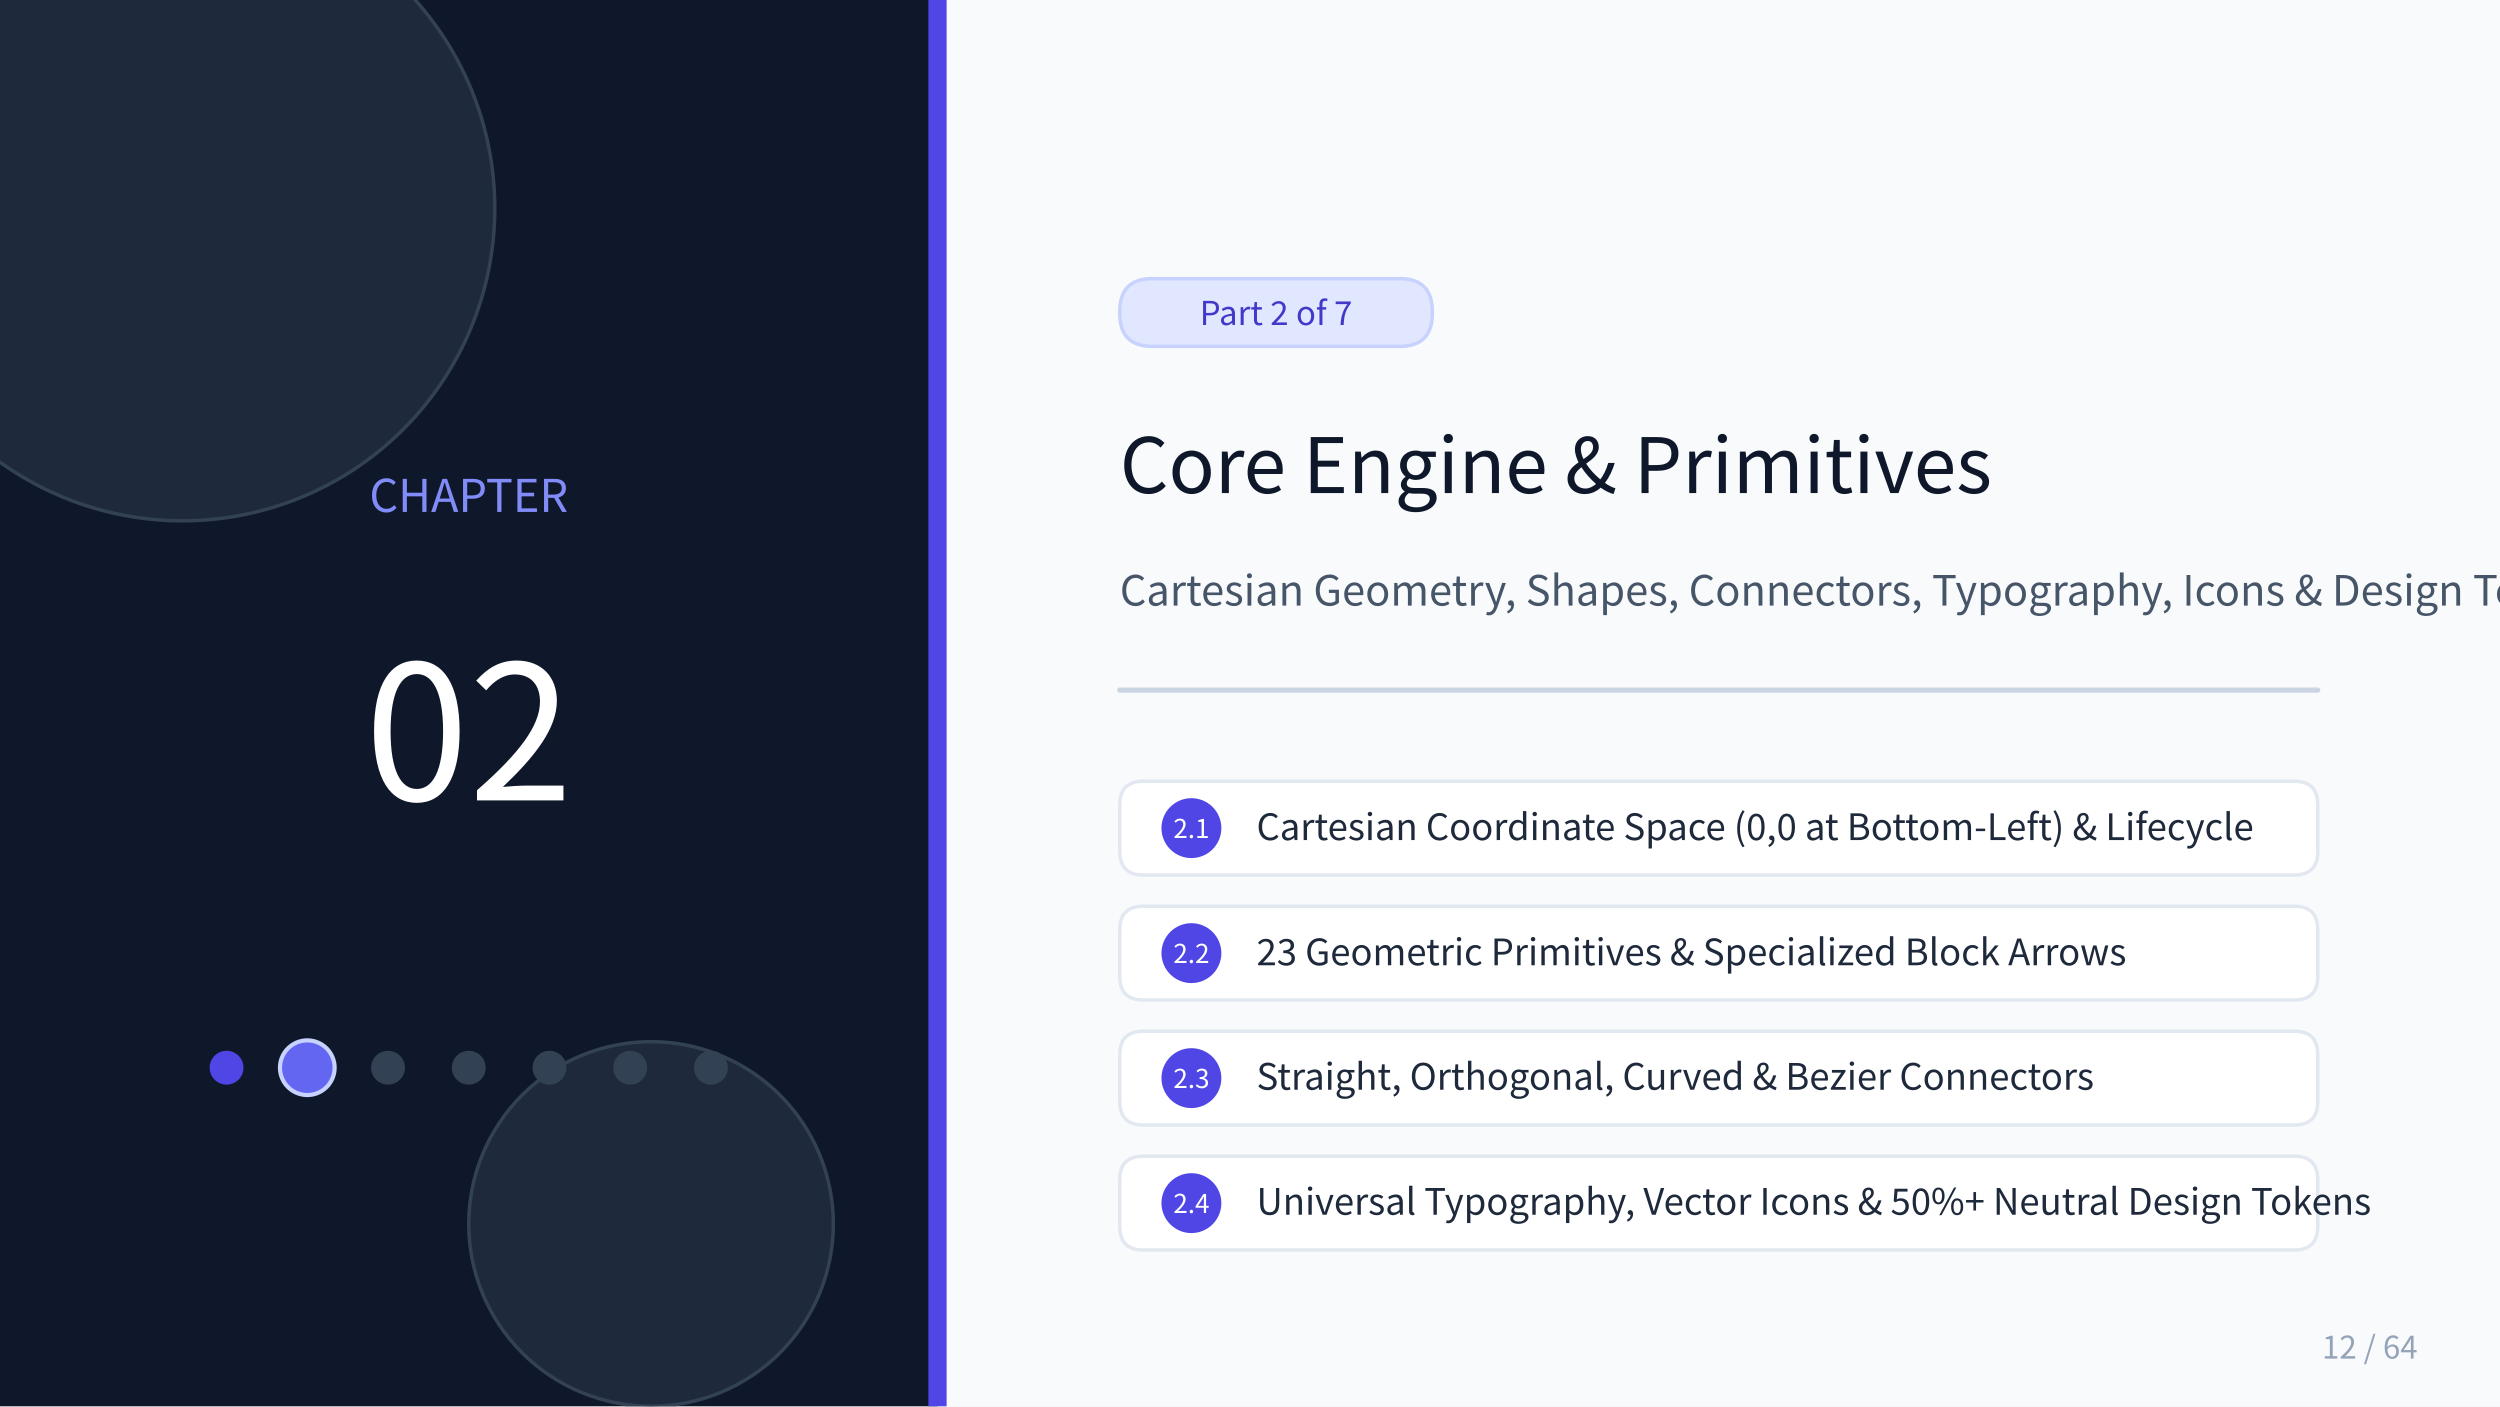
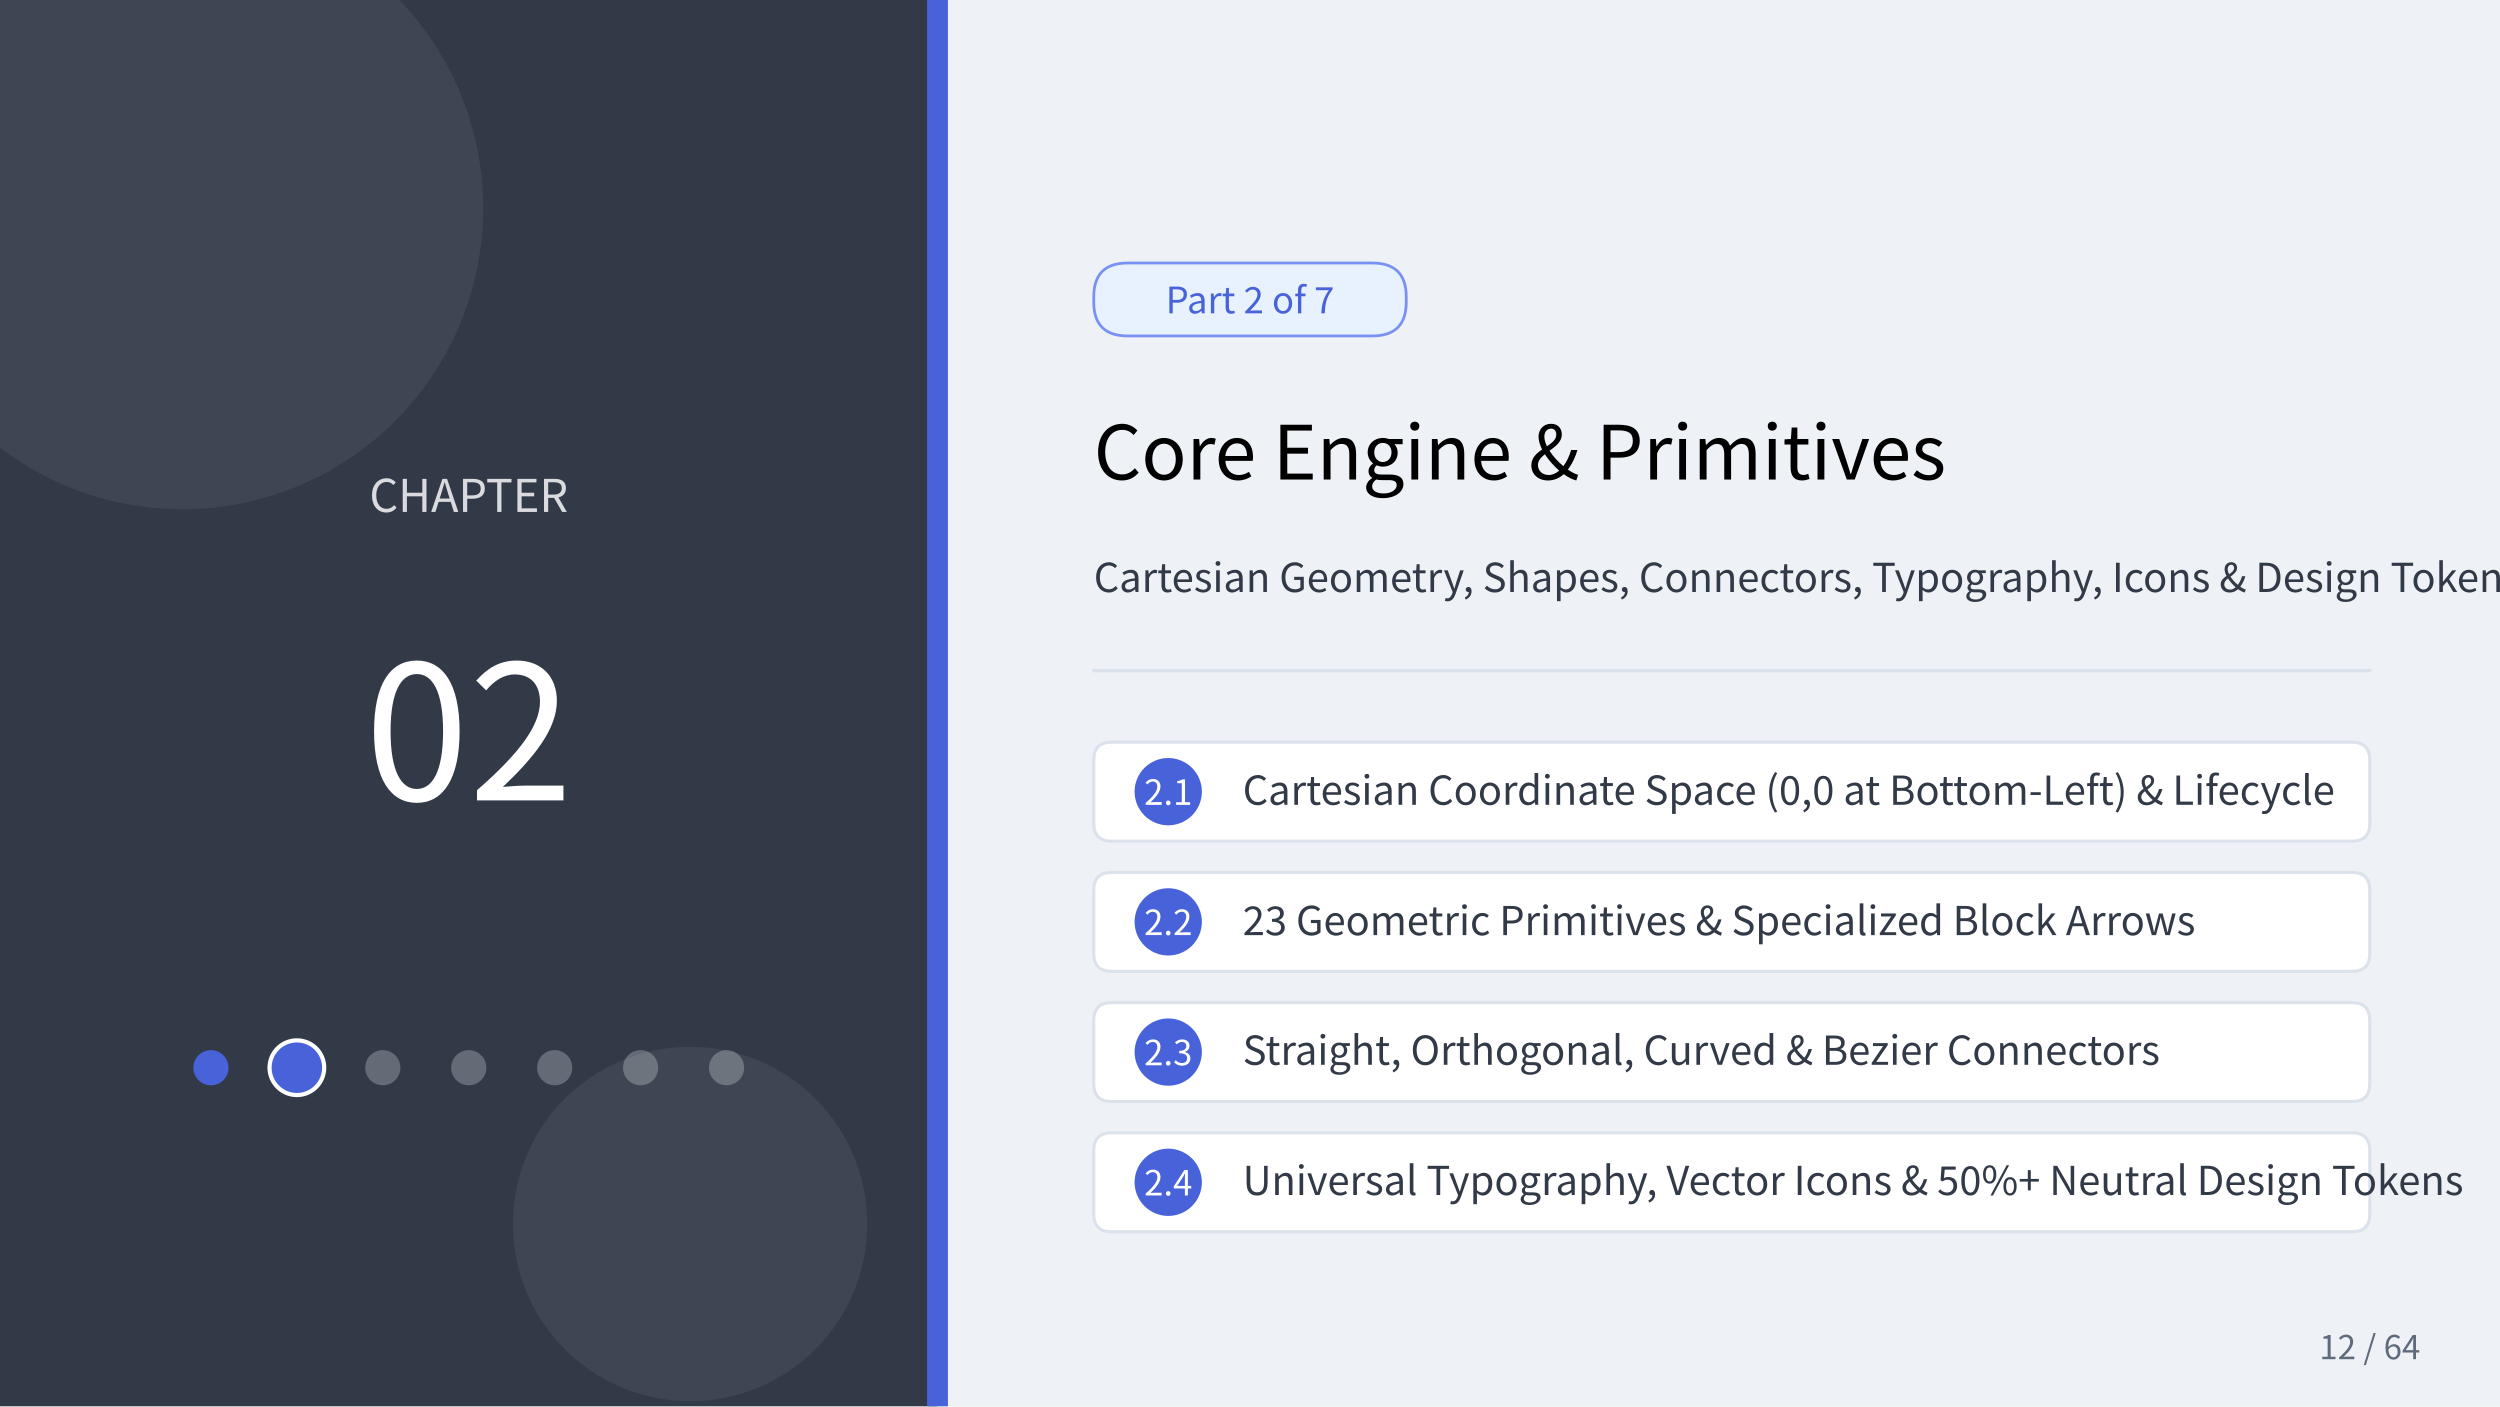
<svg xmlns="http://www.w3.org/2000/svg" width="720pt" height="405pt" viewBox="0 0 720 405" version="1.1">
  <defs>
    <style type="text/css">*{stroke-linejoin: round; stroke-linecap: butt}</style>
  </defs>
  <g id="figure_1">
    <g id="patch_1">
      <path d="M 0 405  L 720 405  L 720 0  L 0 0  z " style="fill: #ffffff" />
    </g>
    <g id="axes_1">
      <g id="patch_2">
-         <path d="M 270 405  L 270 0  L 720 0  L 720 405  z " clip-path="url(#p6494dea2b6)" style="fill: #f8fafc" />
+         <path d="M 270 405  L 270 0  L 720 0  L 720 405  z " clip-path="url(#p6494dea2b6)" style="fill: #eef2f6" />
      </g>
      <g id="patch_3">
-         <path d="M 0 405  L 0 0  L 270 0  L 270 405  z " clip-path="url(#p6494dea2b6)" style="fill: #0f172a" />
+         <path d="M 0 405  L 0 0  L 270 0  L 270 405  z " clip-path="url(#p6494dea2b6)" style="fill: #323a48" />
      </g>
      <g id="patch_4">
-         <path d="M 52.5 150  C 76.368 150 99.262 140.517 116.14 123.64  C 133.017 106.762 142.5 83.868 142.5 60  C 142.5 36.132 133.017 13.238 116.14 -3.64  C 99.262 -20.517 76.368 -30 52.5 -30  C 28.632 -30 5.738 -20.517 -11.14 -3.64  C -28.017 13.238 -37.5 36.132 -37.5 60  C -37.5 83.868 -28.017 106.762 -11.14 123.64  C 5.738 140.517 28.632 150 52.5 150  z " clip-path="url(#p6494dea2b6)" style="fill: #1e293b; stroke: #334155; stroke-linejoin: miter" />
+         <path d="M 52.5 146.25  C 75.374 146.25 97.314 137.162 113.488 120.988  C 129.662 104.814 138.75 82.874 138.75 60  C 138.75 37.126 129.662 15.186 113.488 -0.988  C 97.314 -17.162 75.374 -26.25 52.5 -26.25  C 29.626 -26.25 7.686 -17.162 -8.488 -0.988  C -24.662 15.186 -33.75 37.126 -33.75 60  C -33.75 82.874 -24.662 104.814 -8.488 120.988  C 7.686 137.162 29.626 146.25 52.5 146.25  z " clip-path="url(#p6494dea2b6)" style="fill: #ffffff; opacity: 0.06; stroke: #ffffff; stroke-width: 0.8; stroke-linejoin: miter" />
      </g>
      <g id="patch_5">
-         <path d="M 187.5 405  C 201.423 405 214.778 399.468 224.623 389.623  C 234.468 379.778 240 366.423 240 352.5  C 240 338.577 234.468 325.222 224.623 315.377  C 214.778 305.532 201.423 300 187.5 300  C 173.577 300 160.222 305.532 150.377 315.377  C 140.532 325.222 135 338.577 135 352.5  C 135 366.423 140.532 379.778 150.377 389.623  C 160.222 399.468 173.577 405 187.5 405  z " clip-path="url(#p6494dea2b6)" style="fill: #1e293b; stroke: #334155; stroke-linejoin: miter" />
+         <path d="M 198.75 403.125  C 212.176 403.125 225.054 397.791 234.547 388.297  C 244.041 378.804 249.375 365.926 249.375 352.5  C 249.375 339.074 244.041 326.196 234.547 316.703  C 225.054 307.209 212.176 301.875 198.75 301.875  C 185.324 301.875 172.446 307.209 162.953 316.703  C 153.459 326.196 148.125 339.074 148.125 352.5  C 148.125 365.926 153.459 378.804 162.953 388.297  C 172.446 397.791 185.324 403.125 198.75 403.125  z " clip-path="url(#p6494dea2b6)" style="fill: #ffffff; opacity: 0.06; stroke: #ffffff; stroke-width: 0.8; stroke-linejoin: miter" />
      </g>
      <g id="patch_6">
-         <path d="M 267.375 405  L 267.375 0  L 272.625 0  L 272.625 405  z " clip-path="url(#p6494dea2b6)" style="fill: #4f46e5" />
+         <path d="M 267 405  L 267 0  L 273 0  L 273 405  z " clip-path="url(#p6494dea2b6)" style="fill: #4862da" />
      </g>
      <g id="text_1">
        <g clip-path="url(#p6494dea2b6)">
-           <text style="font-size: 13px; font-family: 'drawlib-cjk-japanese-noto-sans-bold', 'Noto Sans CJK JP'; text-anchor: middle; fill: #818cf8" x="135" y="147.44" transform="rotate(-0 135 147.44)">CHAPTER</text>
+           <text style="font-size: 13px; font-family: 'drawlib-cjk-japanese-noto-sans-bold', 'Noto Sans CJK JP'; text-anchor: middle; fill: #ffffff; opacity: 0.82" x="135" y="147.44" transform="rotate(-0 135 147.44)">CHAPTER</text>
        </g>
      </g>
      <g id="text_2">
        <g clip-path="url(#p6494dea2b6)">
          <text style="font-size: 54px; font-family: 'drawlib-cjk-japanese-noto-sans-bold', 'Noto Sans CJK JP'; text-anchor: middle; fill: #ffffff" x="135" y="230.52" transform="rotate(-0 135 230.52)">02</text>
        </g>
      </g>
      <g id="patch_7">
-         <path d="M 65.25 312.375  C 66.543 312.375 67.783 311.861 68.697 310.947  C 69.611 310.033 70.125 308.793 70.125 307.5  C 70.125 306.207 69.611 304.967 68.697 304.053  C 67.783 303.139 66.543 302.625 65.25 302.625  C 63.957 302.625 62.717 303.139 61.803 304.053  C 60.889 304.967 60.375 306.207 60.375 307.5  C 60.375 308.793 60.889 310.033 61.803 310.947  C 62.717 311.861 63.957 312.375 65.25 312.375  z " clip-path="url(#p6494dea2b6)" style="fill: #4f46e5" />
+         <path d="M 60.75 312.562  C 62.093 312.562 63.38 312.029 64.33 311.08  C 65.279 310.13 65.812 308.843 65.812 307.5  C 65.812 306.157 65.279 304.87 64.33 303.92  C 63.38 302.971 62.093 302.438 60.75 302.438  C 59.407 302.438 58.12 302.971 57.17 303.92  C 56.221 304.87 55.688 306.157 55.688 307.5  C 55.688 308.843 56.221 310.13 57.17 311.08  C 58.12 312.029 59.407 312.562 60.75 312.562  z " clip-path="url(#p6494dea2b6)" style="fill: #4862da" />
      </g>
      <g id="patch_8">
-         <path d="M 88.5 315.375  C 90.588 315.375 92.592 314.545 94.068 313.068  C 95.545 311.592 96.375 309.588 96.375 307.5  C 96.375 305.412 95.545 303.408 94.068 301.932  C 92.592 300.455 90.588 299.625 88.5 299.625  C 86.412 299.625 84.408 300.455 82.932 301.932  C 81.455 303.408 80.625 305.412 80.625 307.5  C 80.625 309.588 81.455 311.592 82.932 313.068  C 84.408 314.545 86.412 315.375 88.5 315.375  z " clip-path="url(#p6494dea2b6)" style="fill: #6366f1; stroke: #c7d2fe; stroke-width: 1.2; stroke-linejoin: miter" />
+         <path d="M 85.5 315.375  C 87.588 315.375 89.592 314.545 91.068 313.068  C 92.545 311.592 93.375 309.588 93.375 307.5  C 93.375 305.412 92.545 303.408 91.068 301.932  C 89.592 300.455 87.588 299.625 85.5 299.625  C 83.412 299.625 81.408 300.455 79.932 301.932  C 78.455 303.408 77.625 305.412 77.625 307.5  C 77.625 309.588 78.455 311.592 79.932 313.068  C 81.408 314.545 83.412 315.375 85.5 315.375  z " clip-path="url(#p6494dea2b6)" style="fill: #4862da; stroke: #ffffff; stroke-width: 1.2; stroke-linejoin: miter" />
      </g>
      <g id="patch_9">
-         <path d="M 111.75 312.375  C 113.043 312.375 114.283 311.861 115.197 310.947  C 116.111 310.033 116.625 308.793 116.625 307.5  C 116.625 306.207 116.111 304.967 115.197 304.053  C 114.283 303.139 113.043 302.625 111.75 302.625  C 110.457 302.625 109.217 303.139 108.303 304.053  C 107.389 304.967 106.875 306.207 106.875 307.5  C 106.875 308.793 107.389 310.033 108.303 310.947  C 109.217 311.861 110.457 312.375 111.75 312.375  z " clip-path="url(#p6494dea2b6)" style="fill: #334155" />
+         <path d="M 110.25 312.562  C 111.593 312.562 112.88 312.029 113.83 311.08  C 114.779 310.13 115.312 308.843 115.312 307.5  C 115.312 306.157 114.779 304.87 113.83 303.92  C 112.88 302.971 111.593 302.438 110.25 302.438  C 108.907 302.438 107.62 302.971 106.67 303.92  C 105.721 304.87 105.188 306.157 105.188 307.5  C 105.188 308.843 105.721 310.13 106.67 311.08  C 107.62 312.029 108.907 312.562 110.25 312.562  z " clip-path="url(#p6494dea2b6)" style="fill: #ffffff; opacity: 0.25" />
      </g>
      <g id="patch_10">
-         <path d="M 135 312.375  C 136.293 312.375 137.533 311.861 138.447 310.947  C 139.361 310.033 139.875 308.793 139.875 307.5  C 139.875 306.207 139.361 304.967 138.447 304.053  C 137.533 303.139 136.293 302.625 135 302.625  C 133.707 302.625 132.467 303.139 131.553 304.053  C 130.639 304.967 130.125 306.207 130.125 307.5  C 130.125 308.793 130.639 310.033 131.553 310.947  C 132.467 311.861 133.707 312.375 135 312.375  z " clip-path="url(#p6494dea2b6)" style="fill: #334155" />
+         <path d="M 135 312.562  C 136.343 312.562 137.63 312.029 138.58 311.08  C 139.529 310.13 140.062 308.843 140.062 307.5  C 140.062 306.157 139.529 304.87 138.58 303.92  C 137.63 302.971 136.343 302.438 135 302.438  C 133.657 302.438 132.37 302.971 131.42 303.92  C 130.471 304.87 129.938 306.157 129.938 307.5  C 129.938 308.843 130.471 310.13 131.42 311.08  C 132.37 312.029 133.657 312.562 135 312.562  z " clip-path="url(#p6494dea2b6)" style="fill: #ffffff; opacity: 0.25" />
      </g>
      <g id="patch_11">
-         <path d="M 158.25 312.375  C 159.543 312.375 160.783 311.861 161.697 310.947  C 162.611 310.033 163.125 308.793 163.125 307.5  C 163.125 306.207 162.611 304.967 161.697 304.053  C 160.783 303.139 159.543 302.625 158.25 302.625  C 156.957 302.625 155.717 303.139 154.803 304.053  C 153.889 304.967 153.375 306.207 153.375 307.5  C 153.375 308.793 153.889 310.033 154.803 310.947  C 155.717 311.861 156.957 312.375 158.25 312.375  z " clip-path="url(#p6494dea2b6)" style="fill: #334155" />
+         <path d="M 159.75 312.562  C 161.093 312.562 162.38 312.029 163.33 311.08  C 164.279 310.13 164.812 308.843 164.812 307.5  C 164.812 306.157 164.279 304.87 163.33 303.92  C 162.38 302.971 161.093 302.438 159.75 302.438  C 158.407 302.438 157.12 302.971 156.17 303.92  C 155.221 304.87 154.688 306.157 154.688 307.5  C 154.688 308.843 155.221 310.13 156.17 311.08  C 157.12 312.029 158.407 312.562 159.75 312.562  z " clip-path="url(#p6494dea2b6)" style="fill: #ffffff; opacity: 0.25" />
      </g>
      <g id="patch_12">
-         <path d="M 181.5 312.375  C 182.793 312.375 184.033 311.861 184.947 310.947  C 185.861 310.033 186.375 308.793 186.375 307.5  C 186.375 306.207 185.861 304.967 184.947 304.053  C 184.033 303.139 182.793 302.625 181.5 302.625  C 180.207 302.625 178.967 303.139 178.053 304.053  C 177.139 304.967 176.625 306.207 176.625 307.5  C 176.625 308.793 177.139 310.033 178.053 310.947  C 178.967 311.861 180.207 312.375 181.5 312.375  z " clip-path="url(#p6494dea2b6)" style="fill: #334155" />
+         <path d="M 184.5 312.562  C 185.843 312.562 187.13 312.029 188.08 311.08  C 189.029 310.13 189.562 308.843 189.562 307.5  C 189.562 306.157 189.029 304.87 188.08 303.92  C 187.13 302.971 185.843 302.438 184.5 302.438  C 183.157 302.438 181.87 302.971 180.92 303.92  C 179.971 304.87 179.438 306.157 179.438 307.5  C 179.438 308.843 179.971 310.13 180.92 311.08  C 181.87 312.029 183.157 312.562 184.5 312.562  z " clip-path="url(#p6494dea2b6)" style="fill: #ffffff; opacity: 0.25" />
      </g>
      <g id="patch_13">
-         <path d="M 204.75 312.375  C 206.043 312.375 207.283 311.861 208.197 310.947  C 209.111 310.033 209.625 308.793 209.625 307.5  C 209.625 306.207 209.111 304.967 208.197 304.053  C 207.283 303.139 206.043 302.625 204.75 302.625  C 203.457 302.625 202.217 303.139 201.303 304.053  C 200.389 304.967 199.875 306.207 199.875 307.5  C 199.875 308.793 200.389 310.033 201.303 310.947  C 202.217 311.861 203.457 312.375 204.75 312.375  z " clip-path="url(#p6494dea2b6)" style="fill: #334155" />
+         <path d="M 209.25 312.562  C 210.593 312.562 211.88 312.029 212.83 311.08  C 213.779 310.13 214.312 308.843 214.312 307.5  C 214.312 306.157 213.779 304.87 212.83 303.92  C 211.88 302.971 210.593 302.438 209.25 302.438  C 207.907 302.438 206.62 302.971 205.67 303.92  C 204.721 304.87 204.188 306.157 204.188 307.5  C 204.188 308.843 204.721 310.13 205.67 311.08  C 206.62 312.029 207.907 312.562 209.25 312.562  z " clip-path="url(#p6494dea2b6)" style="fill: #ffffff; opacity: 0.25" />
      </g>
      <g id="patch_14">
-         <path d="M 367.5 99.75  L 331.875 99.75  Q 322.5 99.75 322.5 90.375  L 322.5 89.625  Q 322.5 80.25 331.875 80.25  L 403.125 80.25  Q 412.5 80.25 412.5 89.625  L 412.5 90.375  Q 412.5 99.75 403.125 99.75  z " clip-path="url(#p6494dea2b6)" style="fill: #e0e7ff; stroke: #c7d2fe; stroke-linejoin: miter" />
+         <path d="M 360 96.75  L 324.75 96.75  Q 315 96.75 315 87  L 315 85.5  Q 315 75.75 324.75 75.75  L 395.25 75.75  Q 405 75.75 405 85.5  L 405 87  Q 405 96.75 395.25 96.75  z " clip-path="url(#p6494dea2b6)" style="fill: #e8f2ff; stroke: #7891f2; stroke-width: 0.8; stroke-linejoin: miter" />
      </g>
      <g id="text_3">
        <g clip-path="url(#p6494dea2b6)">
-           <text style="font-size: 9.5px; font-family: 'drawlib-cjk-japanese-noto-sans-bold', 'Noto Sans CJK JP'; text-anchor: middle; fill: #4338ca" x="367.5" y="93.61" transform="rotate(-0 367.5 93.61)">Part 2 of 7</text>
+           <text style="font-size: 10.5px; font-family: 'drawlib-cjk-japanese-noto-sans-bold', 'Noto Sans CJK JP'; text-anchor: middle; fill: #4862da" x="360" y="90.24" transform="rotate(-0 360 90.24)">Part 2 of 7</text>
        </g>
      </g>
      <g id="text_4">
        <g clip-path="url(#p6494dea2b6)">
-           <text style="font-size: 22px; font-family: 'drawlib-cjk-japanese-noto-sans-bold', 'Noto Sans CJK JP'; text-anchor: start; fill: #0f172a" x="322.5" y="142.007" transform="rotate(-0 322.5 142.0073)">Core Engine &amp; Primitives</text>
+           <text style="font-size: 21.5px; font-family: 'drawlib-cjk-japanese-noto-sans-bold', 'Noto Sans CJK JP'; text-anchor: start" x="315" y="138.098" transform="rotate(-0 315 138.0981)">Core Engine &amp; Primitives</text>
        </g>
      </g>
      <g id="text_5">
        <g clip-path="url(#p6494dea2b6)">
-           <text style="font-size: 12px; font-family: 'drawlib-cjk-japanese-noto-sans-regular', 'Noto Sans CJK JP'; text-anchor: start; fill: #475569" x="322.5" y="174.405" transform="rotate(-0 322.5 174.405)">Cartesian Geometry, Shapes, Connectors, Typography, Icons &amp; Design Tokens</text>
+           <text style="font-size: 11.5px; font-family: 'drawlib-cjk-japanese-noto-sans-regular', 'Noto Sans CJK JP'; text-anchor: start; fill: #323a48" x="315" y="170.498" transform="rotate(-0 315 170.4975)">Cartesian Geometry, Shapes, Connectors, Typography, Icons &amp; Design Tokens</text>
        </g>
      </g>
      <g id="patch_15">
-         <path d="M 322.5 198.75  L 667.5 198.75  " clip-path="url(#p6494dea2b6)" style="fill: none; stroke: #cbd5e1; stroke-width: 1.5; stroke-linecap: round" />
+         <path d="M 315 193.125  L 682.5 193.125  " clip-path="url(#p6494dea2b6)" style="fill: none; stroke: #dce2eb; stroke-linecap: round" />
      </g>
      <g id="patch_16">
-         <path d="M 495 252  L 329.25 252  Q 322.5 252 322.5 245.25  L 322.5 231.75  Q 322.5 225 329.25 225  L 660.75 225  Q 667.5 225 667.5 231.75  L 667.5 245.25  Q 667.5 252 660.75 252  z " clip-path="url(#p6494dea2b6)" style="fill: #ffffff; stroke: #e2e8f0; stroke-linejoin: miter" />
+         <path d="M 498.75 242.25  L 320.13 242.25  Q 315 242.25 315 237.12  L 315 218.88  Q 315 213.75 320.13 213.75  L 677.37 213.75  Q 682.5 213.75 682.5 218.88  L 682.5 237.12  Q 682.5 242.25 677.37 242.25  z " clip-path="url(#p6494dea2b6)" style="fill: #ffffff; stroke: #dce2eb; stroke-width: 0.9; stroke-linejoin: miter" />
      </g>
      <g id="patch_17">
-         <path d="M 343.125 247.125  C 345.412 247.125 347.606 246.216 349.224 244.599  C 350.841 242.981 351.75 240.787 351.75 238.5  C 351.75 236.213 350.841 234.019 349.224 232.401  C 347.606 230.784 345.412 229.875 343.125 229.875  C 340.838 229.875 338.644 230.784 337.026 232.401  C 335.409 234.019 334.5 236.213 334.5 238.5  C 334.5 240.787 335.409 242.981 337.026 244.599  C 338.644 246.216 340.838 247.125 343.125 247.125  z " clip-path="url(#p6494dea2b6)" style="fill: #4f46e5" />
+         <path d="M 336.45 237.69  C 339.02 237.69 341.485 236.669 343.302 234.852  C 345.119 233.035 346.14 230.57 346.14 228  C 346.14 225.43 345.119 222.965 343.302 221.148  C 341.485 219.331 339.02 218.31 336.45 218.31  C 333.88 218.31 331.415 219.331 329.598 221.148  C 327.781 222.965 326.76 225.43 326.76 228  C 326.76 230.57 327.781 233.035 329.598 234.852  C 331.415 236.669 333.88 237.69 336.45 237.69  z " clip-path="url(#p6494dea2b6)" style="fill: #4862da" />
      </g>
      <g id="text_6">
        <g clip-path="url(#p6494dea2b6)">
-           <text style="font-size: 7.5px; font-family: 'drawlib-cjk-japanese-noto-sans-bold', 'Noto Sans CJK JP'; text-anchor: middle; fill: #ffffff" x="343.125" y="241.35" transform="rotate(-0 343.125 241.35)">2.1</text>
+           <text style="font-size: 10px; font-family: 'drawlib-cjk-japanese-noto-sans-bold', 'Noto Sans CJK JP'; text-anchor: middle; fill: #ffffff" x="336.45" y="231.8" transform="rotate(-0 336.45 231.8)">2.1</text>
        </g>
      </g>
      <g id="text_7">
        <g clip-path="url(#p6494dea2b6)">
-           <text style="font-size: 10.5px; font-family: 'drawlib-cjk-japanese-noto-sans-bold', 'Noto Sans CJK JP'; text-anchor: start; fill: #1e293b" x="361.875" y="241.944" transform="rotate(-0 361.875 241.9437)">Cartesian Coordinate Space (0,0 at Bottom-Left) &amp; Lifecycle</text>
+           <text style="font-size: 11.5px; font-family: 'drawlib-cjk-japanese-noto-sans-bold', 'Noto Sans CJK JP'; text-anchor: start; fill: #323a48" x="357.9" y="231.772" transform="rotate(-0 357.9 231.7716)">Cartesian Coordinate Space (0,0 at Bottom-Left) &amp; Lifecycle</text>
        </g>
      </g>
      <g id="patch_18">
-         <path d="M 495 288  L 329.25 288  Q 322.5 288 322.5 281.25  L 322.5 267.75  Q 322.5 261 329.25 261  L 660.75 261  Q 667.5 261 667.5 267.75  L 667.5 281.25  Q 667.5 288 660.75 288  z " clip-path="url(#p6494dea2b6)" style="fill: #ffffff; stroke: #e2e8f0; stroke-linejoin: miter" />
+         <path d="M 498.75 279.75  L 320.13 279.75  Q 315 279.75 315 274.62  L 315 256.38  Q 315 251.25 320.13 251.25  L 677.37 251.25  Q 682.5 251.25 682.5 256.38  L 682.5 274.62  Q 682.5 279.75 677.37 279.75  z " clip-path="url(#p6494dea2b6)" style="fill: #ffffff; stroke: #dce2eb; stroke-width: 0.9; stroke-linejoin: miter" />
      </g>
      <g id="patch_19">
-         <path d="M 343.125 283.125  C 345.412 283.125 347.606 282.216 349.224 280.599  C 350.841 278.981 351.75 276.787 351.75 274.5  C 351.75 272.213 350.841 270.019 349.224 268.401  C 347.606 266.784 345.412 265.875 343.125 265.875  C 340.838 265.875 338.644 266.784 337.026 268.401  C 335.409 270.019 334.5 272.213 334.5 274.5  C 334.5 276.787 335.409 278.981 337.026 280.599  C 338.644 282.216 340.838 283.125 343.125 283.125  z " clip-path="url(#p6494dea2b6)" style="fill: #4f46e5" />
+         <path d="M 336.45 275.19  C 339.02 275.19 341.485 274.169 343.302 272.352  C 345.119 270.535 346.14 268.07 346.14 265.5  C 346.14 262.93 345.119 260.465 343.302 258.648  C 341.485 256.831 339.02 255.81 336.45 255.81  C 333.88 255.81 331.415 256.831 329.598 258.648  C 327.781 260.465 326.76 262.93 326.76 265.5  C 326.76 268.07 327.781 270.535 329.598 272.352  C 331.415 274.169 333.88 275.19 336.45 275.19  z " clip-path="url(#p6494dea2b6)" style="fill: #4862da" />
      </g>
      <g id="text_8">
        <g clip-path="url(#p6494dea2b6)">
-           <text style="font-size: 7.5px; font-family: 'drawlib-cjk-japanese-noto-sans-bold', 'Noto Sans CJK JP'; text-anchor: middle; fill: #ffffff" x="343.125" y="277.35" transform="rotate(-0 343.125 277.35)">2.2</text>
+           <text style="font-size: 10px; font-family: 'drawlib-cjk-japanese-noto-sans-bold', 'Noto Sans CJK JP'; text-anchor: middle; fill: #ffffff" x="336.45" y="269.3" transform="rotate(-0 336.45 269.3)">2.2</text>
        </g>
      </g>
      <g id="text_9">
        <g clip-path="url(#p6494dea2b6)">
-           <text style="font-size: 10.5px; font-family: 'drawlib-cjk-japanese-noto-sans-bold', 'Noto Sans CJK JP'; text-anchor: start; fill: #1e293b" x="361.875" y="277.991" transform="rotate(-0 361.875 277.9912)">23 Geometric Primitives &amp; Specialized Block Arrows</text>
+           <text style="font-size: 11.5px; font-family: 'drawlib-cjk-japanese-noto-sans-bold', 'Noto Sans CJK JP'; text-anchor: start; fill: #323a48" x="357.9" y="269.324" transform="rotate(-0 357.9 269.3238)">23 Geometric Primitives &amp; Specialized Block Arrows</text>
        </g>
      </g>
      <g id="patch_20">
-         <path d="M 495 324  L 329.25 324  Q 322.5 324 322.5 317.25  L 322.5 303.75  Q 322.5 297 329.25 297  L 660.75 297  Q 667.5 297 667.5 303.75  L 667.5 317.25  Q 667.5 324 660.75 324  z " clip-path="url(#p6494dea2b6)" style="fill: #ffffff; stroke: #e2e8f0; stroke-linejoin: miter" />
+         <path d="M 498.75 317.25  L 320.13 317.25  Q 315 317.25 315 312.12  L 315 293.88  Q 315 288.75 320.13 288.75  L 677.37 288.75  Q 682.5 288.75 682.5 293.88  L 682.5 312.12  Q 682.5 317.25 677.37 317.25  z " clip-path="url(#p6494dea2b6)" style="fill: #ffffff; stroke: #dce2eb; stroke-width: 0.9; stroke-linejoin: miter" />
      </g>
      <g id="patch_21">
-         <path d="M 343.125 319.125  C 345.412 319.125 347.606 318.216 349.224 316.599  C 350.841 314.981 351.75 312.787 351.75 310.5  C 351.75 308.213 350.841 306.019 349.224 304.401  C 347.606 302.784 345.412 301.875 343.125 301.875  C 340.838 301.875 338.644 302.784 337.026 304.401  C 335.409 306.019 334.5 308.213 334.5 310.5  C 334.5 312.787 335.409 314.981 337.026 316.599  C 338.644 318.216 340.838 319.125 343.125 319.125  z " clip-path="url(#p6494dea2b6)" style="fill: #4f46e5" />
+         <path d="M 336.45 312.69  C 339.02 312.69 341.485 311.669 343.302 309.852  C 345.119 308.035 346.14 305.57 346.14 303  C 346.14 300.43 345.119 297.965 343.302 296.148  C 341.485 294.331 339.02 293.31 336.45 293.31  C 333.88 293.31 331.415 294.331 329.598 296.148  C 327.781 297.965 326.76 300.43 326.76 303  C 326.76 305.57 327.781 308.035 329.598 309.852  C 331.415 311.669 333.88 312.69 336.45 312.69  z " clip-path="url(#p6494dea2b6)" style="fill: #4862da" />
      </g>
      <g id="text_10">
        <g clip-path="url(#p6494dea2b6)">
-           <text style="font-size: 7.5px; font-family: 'drawlib-cjk-japanese-noto-sans-bold', 'Noto Sans CJK JP'; text-anchor: middle; fill: #ffffff" x="343.125" y="313.35" transform="rotate(-0 343.125 313.35)">2.3</text>
+           <text style="font-size: 10px; font-family: 'drawlib-cjk-japanese-noto-sans-bold', 'Noto Sans CJK JP'; text-anchor: middle; fill: #ffffff" x="336.45" y="306.8" transform="rotate(-0 336.45 306.8)">2.3</text>
        </g>
      </g>
      <g id="text_11">
        <g clip-path="url(#p6494dea2b6)">
-           <text style="font-size: 10.5px; font-family: 'drawlib-cjk-japanese-noto-sans-bold', 'Noto Sans CJK JP'; text-anchor: start; fill: #1e293b" x="361.875" y="313.844" transform="rotate(-0 361.875 313.8444)">Straight, Orthogonal, Curved &amp; Bezier Connectors</text>
+           <text style="font-size: 11.5px; font-family: 'drawlib-cjk-japanese-noto-sans-bold', 'Noto Sans CJK JP'; text-anchor: start; fill: #323a48" x="357.9" y="306.663" transform="rotate(-0 357.9 306.6629)">Straight, Orthogonal, Curved &amp; Bezier Connectors</text>
        </g>
      </g>
      <g id="patch_22">
-         <path d="M 495 360  L 329.25 360  Q 322.5 360 322.5 353.25  L 322.5 339.75  Q 322.5 333 329.25 333  L 660.75 333  Q 667.5 333 667.5 339.75  L 667.5 353.25  Q 667.5 360 660.75 360  z " clip-path="url(#p6494dea2b6)" style="fill: #ffffff; stroke: #e2e8f0; stroke-linejoin: miter" />
+         <path d="M 498.75 354.75  L 320.13 354.75  Q 315 354.75 315 349.62  L 315 331.38  Q 315 326.25 320.13 326.25  L 677.37 326.25  Q 682.5 326.25 682.5 331.38  L 682.5 349.62  Q 682.5 354.75 677.37 354.75  z " clip-path="url(#p6494dea2b6)" style="fill: #ffffff; stroke: #dce2eb; stroke-width: 0.9; stroke-linejoin: miter" />
      </g>
      <g id="patch_23">
-         <path d="M 343.125 355.125  C 345.412 355.125 347.606 354.216 349.224 352.599  C 350.841 350.981 351.75 348.787 351.75 346.5  C 351.75 344.213 350.841 342.019 349.224 340.401  C 347.606 338.784 345.412 337.875 343.125 337.875  C 340.838 337.875 338.644 338.784 337.026 340.401  C 335.409 342.019 334.5 344.213 334.5 346.5  C 334.5 348.787 335.409 350.981 337.026 352.599  C 338.644 354.216 340.838 355.125 343.125 355.125  z " clip-path="url(#p6494dea2b6)" style="fill: #4f46e5" />
+         <path d="M 336.45 350.19  C 339.02 350.19 341.485 349.169 343.302 347.352  C 345.119 345.535 346.14 343.07 346.14 340.5  C 346.14 337.93 345.119 335.465 343.302 333.648  C 341.485 331.831 339.02 330.81 336.45 330.81  C 333.88 330.81 331.415 331.831 329.598 333.648  C 327.781 335.465 326.76 337.93 326.76 340.5  C 326.76 343.07 327.781 345.535 329.598 347.352  C 331.415 349.169 333.88 350.19 336.45 350.19  z " clip-path="url(#p6494dea2b6)" style="fill: #4862da" />
      </g>
      <g id="text_12">
        <g clip-path="url(#p6494dea2b6)">
-           <text style="font-size: 7.5px; font-family: 'drawlib-cjk-japanese-noto-sans-bold', 'Noto Sans CJK JP'; text-anchor: middle; fill: #ffffff" x="343.125" y="349.35" transform="rotate(-0 343.125 349.35)">2.4</text>
+           <text style="font-size: 10px; font-family: 'drawlib-cjk-japanese-noto-sans-bold', 'Noto Sans CJK JP'; text-anchor: middle; fill: #ffffff" x="336.45" y="344.3" transform="rotate(-0 336.45 344.3)">2.4</text>
        </g>
      </g>
      <g id="text_13">
        <g clip-path="url(#p6494dea2b6)">
-           <text style="font-size: 10.5px; font-family: 'drawlib-cjk-japanese-noto-sans-bold', 'Noto Sans CJK JP'; text-anchor: start; fill: #1e293b" x="361.875" y="349.844" transform="rotate(-0 361.875 349.8444)">Universal Typography, Vector Icons &amp; 50%+ Neutral Design Tokens</text>
+           <text style="font-size: 11.5px; font-family: 'drawlib-cjk-japanese-noto-sans-bold', 'Noto Sans CJK JP'; text-anchor: start; fill: #323a48" x="357.9" y="344.163" transform="rotate(-0 357.9 344.1629)">Universal Typography, Vector Icons &amp; 50%+ Neutral Design Tokens</text>
        </g>
      </g>
      <g id="text_14">
        <g clip-path="url(#p6494dea2b6)">
-           <text style="font-size: 9px; font-family: 'drawlib-cjk-japanese-noto-sans-regular', 'Noto Sans CJK JP'; text-anchor: middle; fill: #94a3b8" x="682.5" y="391.279" transform="rotate(-0 682.5 391.2792)">12 / 64</text>
+           <text style="font-size: 9.5px; font-family: 'drawlib-cjk-japanese-noto-sans-regular', 'Noto Sans CJK JP'; text-anchor: middle; fill: #5f6b7d" x="682.5" y="391.454" transform="rotate(-0 682.5 391.4545)">12 / 64</text>
        </g>
      </g>
    </g>
  </g>
  <defs>
    <clipPath id="p6494dea2b6">
      <rect x="0" y="0" width="720" height="405" />
    </clipPath>
  </defs>
</svg>
